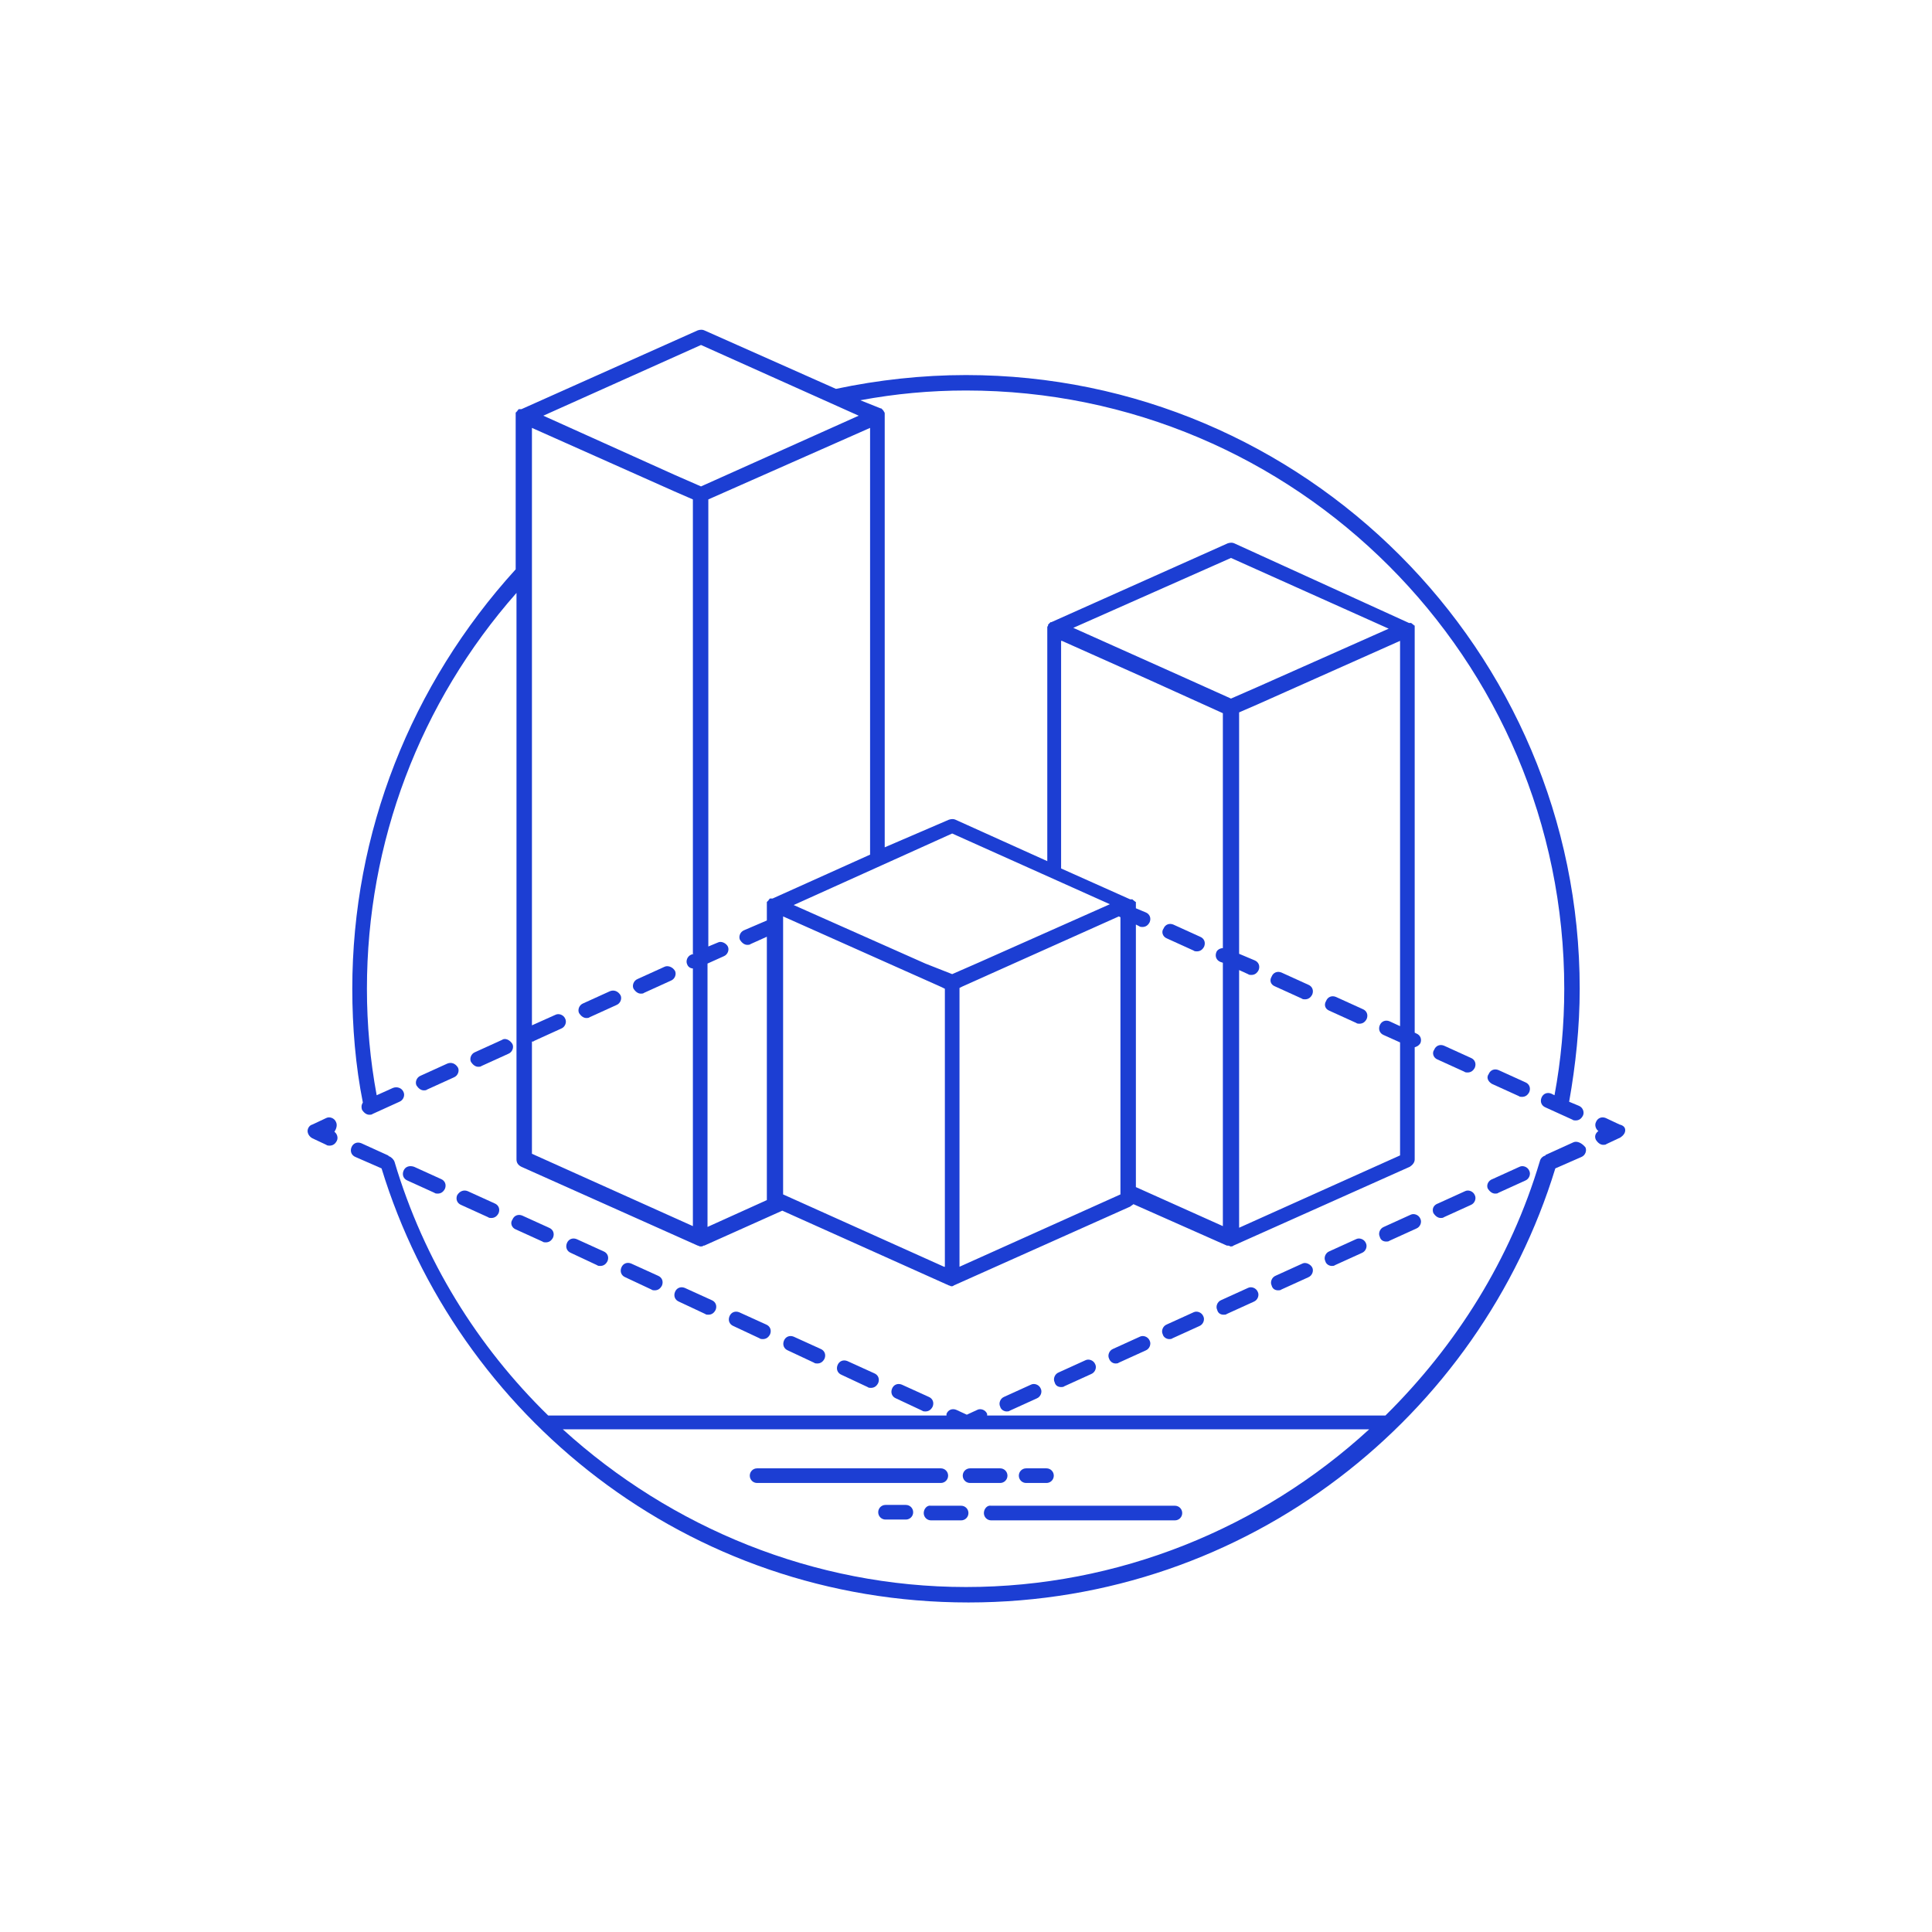
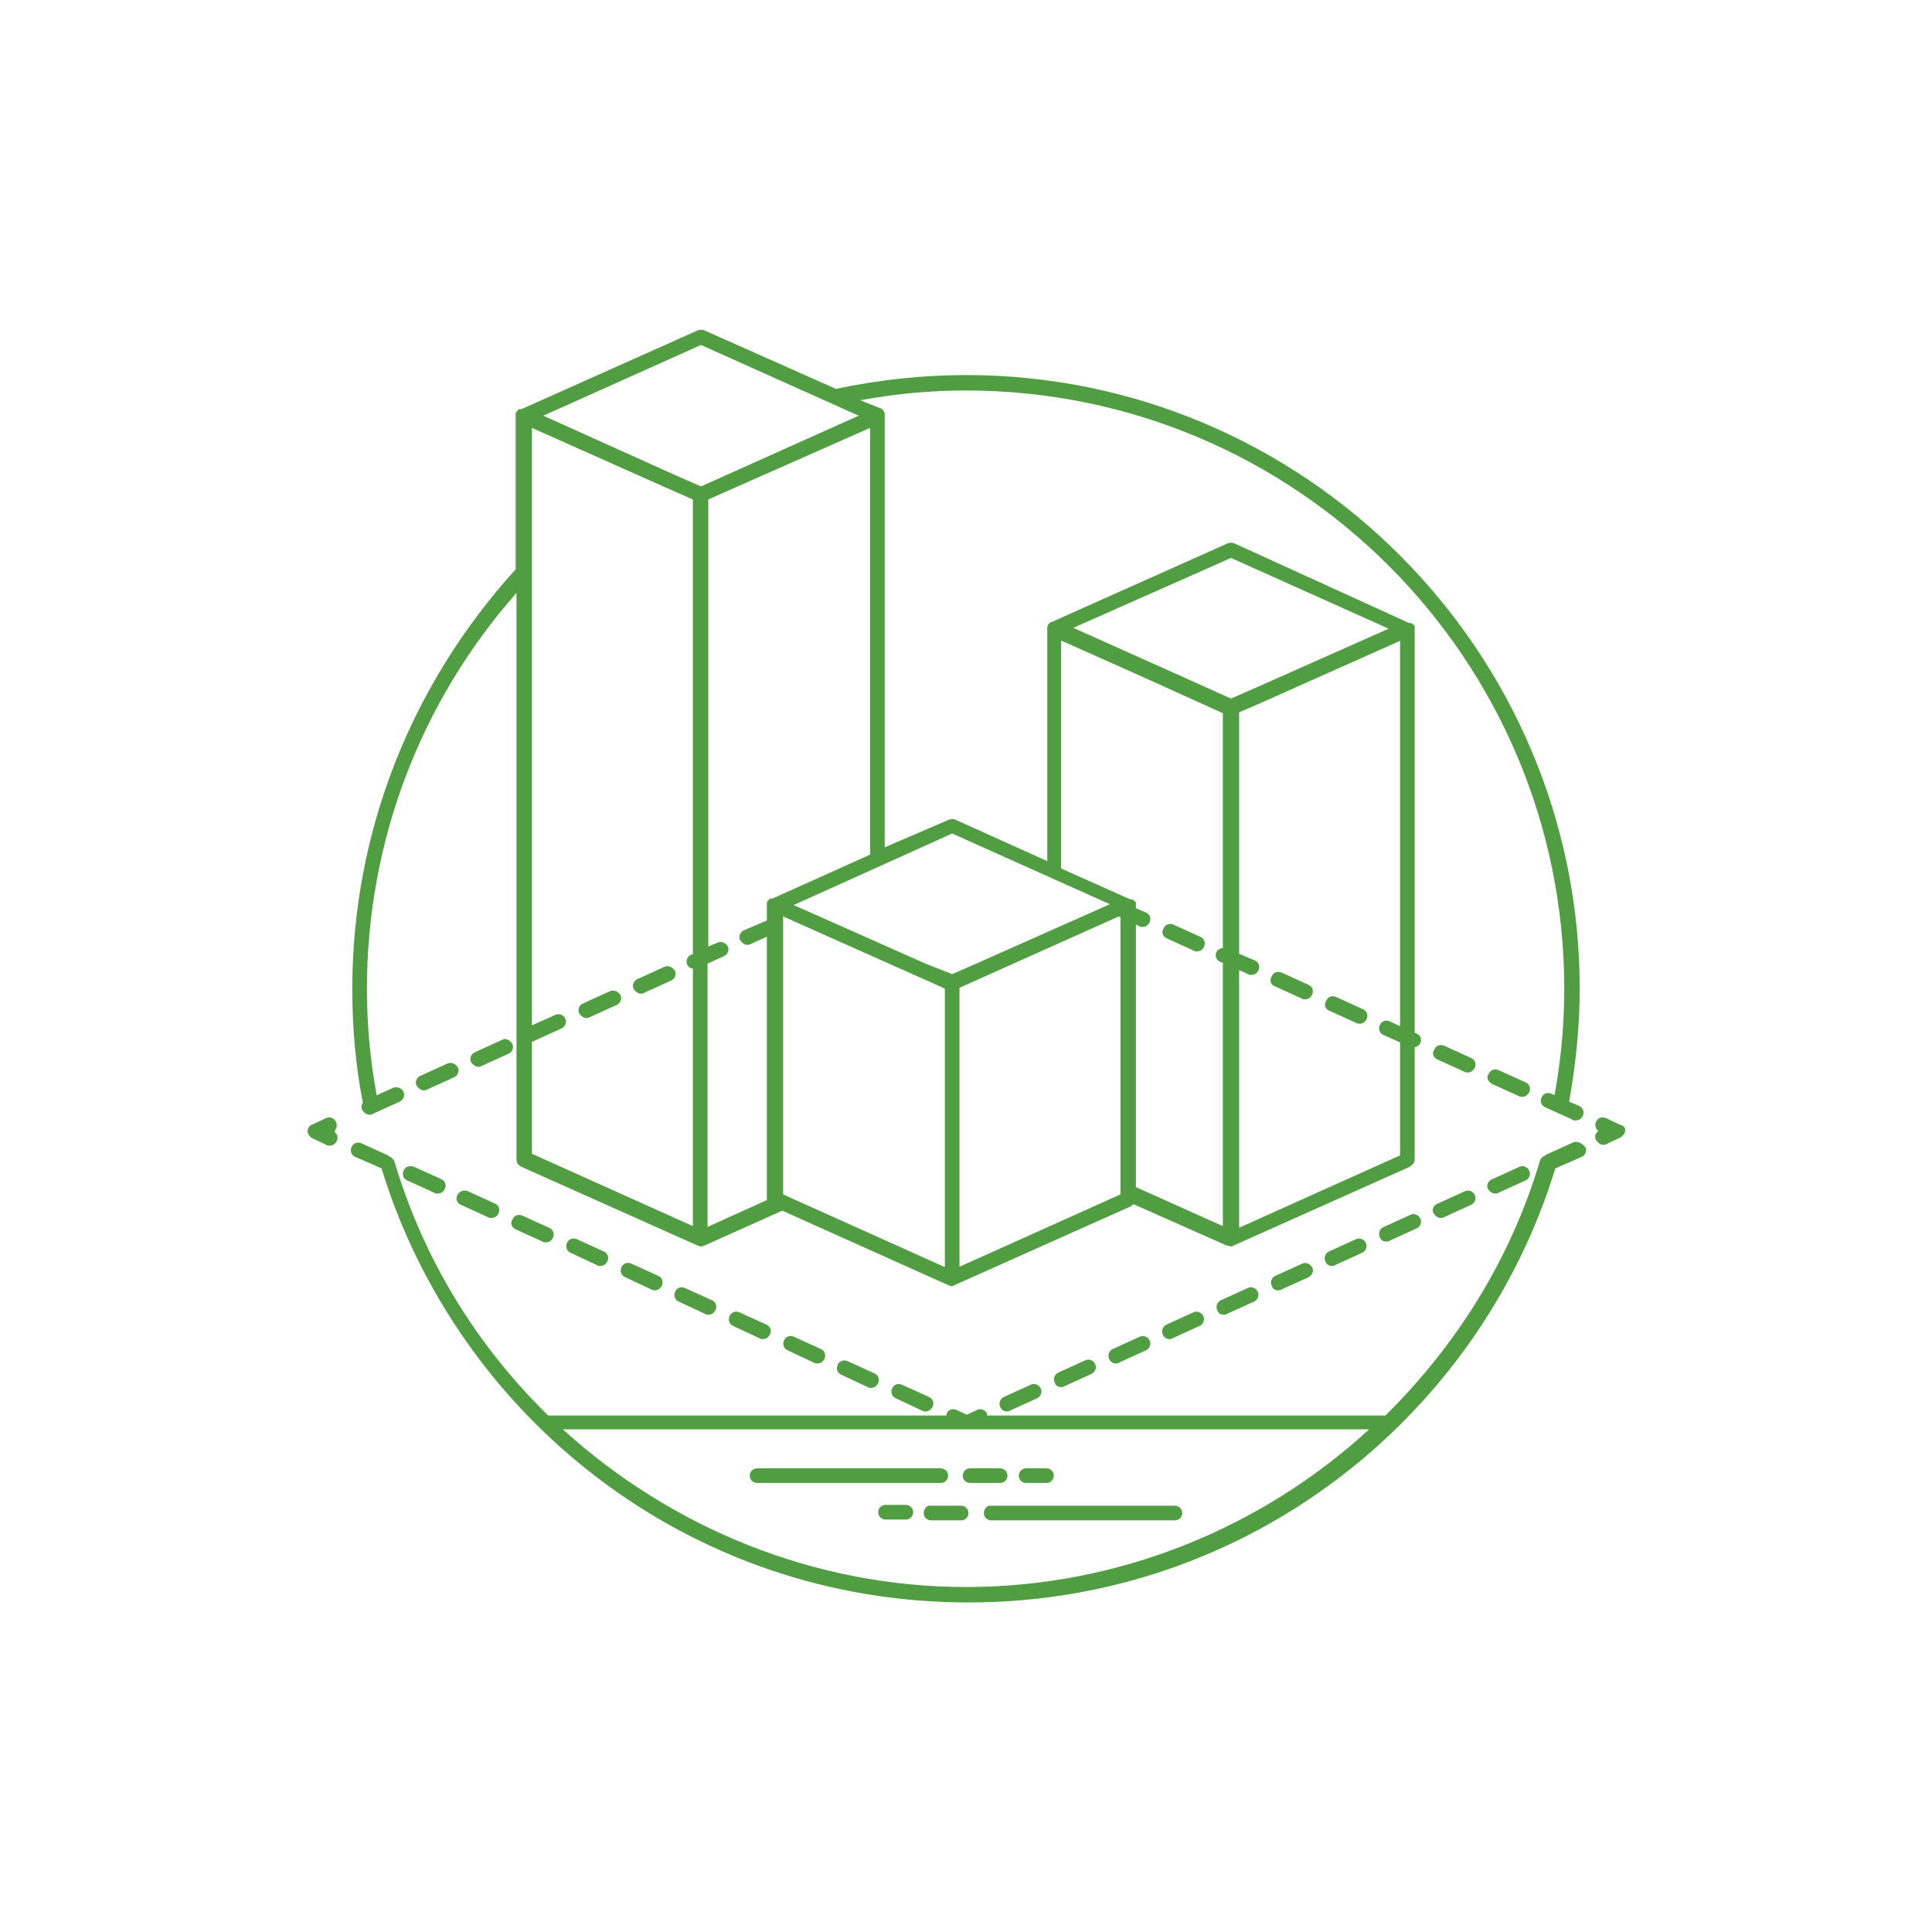
- <svg xmlns="http://www.w3.org/2000/svg" width="100" height="100">
-   <svg fill="#1c3ed3" transform="matrix(.69 0 0 .69 15.5 15.5)" viewBox="0 0 164 164">
-     <path d="M56.3 145.6h22.6c.5 0 .9-.4.9-.9s-.4-.9-.9-.9H56.3c-.5 0-.9.4-.9.9s.4.9.9.9zM82.5 145.6h3.7c.5 0 .9-.4.9-.9s-.4-.9-.9-.9h-3.7c-.5 0-.9.4-.9.9s.4.9.9.9zM89.4 145.6h2.5c.5 0 .9-.4.9-.9s-.4-.9-.9-.9h-2.5c-.5 0-.9.4-.9.9s.4.9.9.9zM84.2 149.3c0 .5.4.9.9.9h22.6c.5 0 .9-.4.9-.9s-.4-.9-.9-.9H85.1c-.5-.1-.9.4-.9.9zM76.8 149.3c0 .5.4.9.9.9h3.7c.5 0 .9-.4.9-.9s-.4-.9-.9-.9h-3.7c-.5-.1-.9.4-.9.9zM74.6 148.3h-2.5c-.5 0-.9.4-.9.9s.4.9.9.9h2.5c.5 0 .9-.4.9-.9s-.4-.9-.9-.9zM44.9 82.1l-3.3 1.5c-.5.2-.7.8-.5 1.2.2.3.5.6.9.6.1 0 .3 0 .4-.1l3.3-1.5c.5-.2.7-.8.5-1.2-.3-.5-.9-.7-1.3-.5zM24.9 91.1l-3.3 1.5c-.5.2-.7.8-.5 1.2.2.3.5.6.9.6.1 0 .3 0 .4-.1l3.3-1.5c.5-.2.7-.8.5-1.2-.3-.5-.9-.8-1.3-.5zM38.2 85.1l-3.3 1.5c-.5.2-.7.8-.5 1.2.2.3.5.6.9.6.1 0 .3 0 .4-.1l3.3-1.5c.5-.2.7-.8.5-1.2-.3-.5-.8-.7-1.3-.5zM18.2 94l-3.3 1.5c-.5.2-.7.8-.5 1.2.2.3.5.6.9.6.1 0 .3 0 .4-.1l3.3-1.5c.5-.2.7-.8.5-1.2-.3-.5-.8-.7-1.3-.5zM4.5 101.2c-.2-.5-.8-.7-1.2-.5l-1.7.8c-.4.1-.6.5-.6.8s.2.7.6.9l1.7.8c.1.1.3.1.4.1.4 0 .7-.2.9-.6.2-.4 0-.9-.3-1.1.2-.3.4-.8.2-1.2zM76.6 136.7c.1.1.3.1.4.1.4 0 .7-.2.9-.6.2-.5 0-1-.5-1.2l-3.3-1.5c-.5-.2-1 0-1.2.5-.2.5 0 1 .5 1.2l3.2 1.5zM56.6 127.8c.1.1.3.1.4.1.4 0 .7-.2.9-.6.2-.5 0-1-.5-1.2l-3.3-1.5c-.5-.2-1 0-1.2.5-.2.5 0 1 .5 1.2l3.2 1.5zM43.3 121.8c.1.1.3.1.4.1.4 0 .7-.2.9-.6.2-.5 0-1-.5-1.2l-3.3-1.5c-.5-.2-1 0-1.2.5-.2.5 0 1 .5 1.2l3.2 1.5zM63.3 130.8c.1.1.3.1.4.1.4 0 .7-.2.9-.6.2-.5 0-1-.5-1.2l-3.3-1.5c-.5-.2-1 0-1.2.5-.2.5 0 1 .5 1.2l3.2 1.5zM69.9 133.8c.1.1.3.1.4.1.4 0 .7-.2.9-.6.2-.5 0-1-.5-1.2l-3.3-1.5c-.5-.2-1 0-1.2.5s0 1 .5 1.2l3.2 1.5zM36.6 118.8c.1.1.3.1.4.1.4 0 .7-.2.9-.6.2-.5 0-1-.5-1.2l-3.3-1.5c-.5-.2-1 0-1.2.5-.2.5 0 1 .5 1.2l3.2 1.5zM26.6 114.4l3.3 1.5c.1.1.3.1.4.1.4 0 .7-.2.9-.6.2-.5 0-1-.5-1.2l-3.3-1.5c-.5-.2-1 0-1.2.5-.3.4-.1 1 .4 1.2zM19.4 110.2c-.2.5 0 1 .5 1.2l3.3 1.5c.1.1.3.1.4.1.4 0 .7-.2.9-.6.2-.5 0-1-.5-1.2l-3.3-1.5c-.5-.2-1 0-1.3.5zM49.9 124.8c.1.1.3.1.4.1.4 0 .7-.2.9-.6.2-.5 0-1-.5-1.2l-3.3-1.5c-.5-.2-1 0-1.2.5-.2.5 0 1 .5 1.2l3.2 1.5zM12.8 107.2c-.2.5 0 1 .5 1.2l3.3 1.5c.1.1.3.1.4.1.4 0 .7-.2.9-.6.2-.5 0-1-.5-1.2l-3.3-1.5c-.6-.2-1.1 0-1.3.5z" />
-     <path d="M156.7 103.7l-3.3 1.5s-.1 0-.1.1c-.3.1-.6.3-.7.7-3.6 12.1-10.3 22.7-19 31.3h-49v-.2c-.2-.5-.8-.7-1.2-.5l-1.3.6-1.3-.6c-.5-.2-1 0-1.2.5v.2h-49c-8.7-8.5-15.3-19.1-18.9-31.2-.1-.3-.4-.6-.7-.7l-.1-.1-3.3-1.5c-.5-.2-1 0-1.2.5-.2.5 0 1 .5 1.2l3.2 1.4c9.3 30.4 37.6 53.4 72.2 53.4 34.5 0 62.9-23 72.2-53.4l3.2-1.4c.5-.2.7-.8.5-1.2-.5-.6-1.1-.8-1.5-.6zM82 158.4c-18.7 0-36.3-7.3-49.6-19.4h99.2c-13.3 12.2-30.9 19.4-49.6 19.4z" />
-     <path d="M113.7 124.9c.1 0 .3 0 .4-.1l3.3-1.5c.5-.2.7-.8.5-1.2-.2-.5-.8-.7-1.2-.5l-3.3 1.5c-.5.2-.7.8-.5 1.2.1.4.4.6.8.6zM120.4 121.9c.1 0 .3 0 .4-.1l3.3-1.5c.5-.2.7-.8.5-1.2s-.8-.7-1.2-.5l-3.3 1.5c-.5.2-.7.8-.5 1.2.1.4.4.6.8.6zM127 118.9c.1 0 .3 0 .4-.1l3.3-1.5c.5-.2.7-.8.5-1.2-.2-.5-.8-.7-1.2-.5l-3.3 1.5c-.5.2-.7.8-.5 1.2.1.4.5.6.8.6zM133.7 115.9c.1 0 .3 0 .4-.1l3.3-1.5c.5-.2.7-.8.5-1.2-.2-.5-.8-.7-1.2-.5l-3.3 1.5c-.5.2-.7.8-.5 1.2.1.4.4.6.8.6zM146.2 109.4c.2.3.5.6.9.6.1 0 .3 0 .4-.1l3.3-1.5c.5-.2.7-.8.5-1.2-.2-.5-.8-.7-1.2-.5l-3.3 1.5c-.6.2-.8.8-.6 1.2zM139.5 112.4c.2.3.5.6.9.6.1 0 .3 0 .4-.1l3.3-1.5c.5-.2.7-.8.5-1.2-.2-.5-.8-.7-1.2-.5l-3.3 1.5c-.6.2-.8.7-.6 1.2zM87 136.8c.1 0 .3 0 .4-.1l3.3-1.5c.5-.2.7-.8.5-1.2-.2-.5-.8-.7-1.2-.5l-3.3 1.5c-.5.2-.7.8-.5 1.2.1.4.5.6.8.6zM93.7 133.8c.1 0 .3 0 .4-.1l3.3-1.5c.5-.2.7-.8.5-1.2-.2-.5-.8-.7-1.2-.5l-3.3 1.5c-.5.2-.7.8-.5 1.2.1.4.4.6.8.6zM100.4 130.9c.1 0 .3 0 .4-.1l3.3-1.5c.5-.2.7-.8.5-1.2-.2-.5-.8-.7-1.2-.5l-3.3 1.5c-.5.2-.7.8-.5 1.2.1.3.4.6.8.6zM107 127.9c.1 0 .3 0 .4-.1l3.3-1.5c.5-.2.7-.8.5-1.2-.2-.5-.8-.7-1.2-.5l-3.3 1.5c-.5.2-.7.8-.5 1.2.1.4.5.6.8.6zM162.4 101.5l-1.7-.8c-.5-.2-1 0-1.2.5-.2.4 0 .9.3 1.1-.4.3-.5.7-.3 1.1.2.3.5.6.9.6.1 0 .3 0 .4-.1l1.7-.8c.3-.2.6-.5.6-.9s-.3-.6-.7-.7zM157.4 99.2l-1.2-.5c.8-4.5 1.3-9.2 1.3-13.9 0-41.6-33.9-75.5-75.5-75.5-5.4 0-10.8.6-16 1.7L49.8 3.8c-.2-.1-.5-.1-.8 0l-21.7 9.7h-.1-.1-.1s-.1 0-.1.1l-.1.1s0 .1-.1.1c0 0 0 .1-.1.1v19.3C13.7 47.4 6.5 65.6 6.5 84.8c0 4.7.4 9.5 1.3 14-.2.3-.2.6-.1.9.2.3.5.6.9.6.1 0 .3 0 .4-.1l3.3-1.5c.5-.2.7-.8.5-1.2-.2-.5-.8-.7-1.3-.5l-2 .9c-.8-4.3-1.2-8.7-1.2-13.1 0-18 6.5-35.2 18.4-48.7v69.7c0 .4.2.7.6.9l21.7 9.7c.1 0 .2.1.3.1h.1c.1 0 .2 0 .3-.1h.1l9.6-4.3 20.5 9.2c.1 0 .2.1.3.1.1 0 .2 0 .3-.1l21.7-9.7c.1-.1.3-.2.4-.3l11.5 5.1h.1c.1 0 .2 0 .3.1h.1c.1 0 .2 0 .3-.1l21.7-9.7c.3-.2.6-.5.6-.9V92c.3-.1.5-.2.7-.5.2-.5 0-1-.5-1.2l-.2-.1V40.5v-.2-.1c0-.1 0-.1-.1-.1 0 0 0-.1-.1-.1l-.1-.1s-.1 0-.1-.1h-.1-.1-.1L115 30c-.2-.1-.5-.1-.8 0l-21.7 9.7h-.1l-.1.1-.1.1-.1.1v.1c0 .1-.1.1-.1.2V69.1L80.7 64c-.2-.1-.5-.1-.8 0L72 67.4V14.3 14c0-.1-.1-.2-.1-.2 0-.1-.1-.1-.1-.2 0 0-.1 0-.1-.1 0 0-.1 0-.1-.1h-.1l-2.5-1c4.3-.8 8.6-1.2 13-1.2 40.6 0 73.6 33 73.6 73.6 0 4.4-.4 8.8-1.2 13.1l-.4-.2c-.5-.2-1 0-1.2.5-.2.5 0 1 .5 1.2l3.3 1.5c.1.1.3.1.4.1.4 0 .7-.2.9-.6.2-.4 0-1-.5-1.2zM48.5 80.5l-.3.1c-.5.2-.7.8-.5 1.2.1.3.4.5.7.5V114l-19.8-8.9V91.3c.1 0 .2 0 .3-.1l3.3-1.5c.5-.2.7-.8.5-1.2-.2-.5-.8-.7-1.2-.5l-2.9 1.3V15.8l17.5 7.8 2.3 1v55.9zm.9-57.5l-3.2-1.4L30 14.3l19.4-8.7 19.4 8.7L49.4 23zm29.9 96l-19.8-8.9V75.9L79 84.6l.4.2V119zm21.7-9.1v.2L81.2 119V84.7l.4-.2 19.2-8.6.2.1v33.9zm34.4-20.5l-1.3-.6c-.5-.2-1 0-1.2.5-.2.5 0 1 .5 1.2l2 .9v13.9l-19.8 8.9V82.5l1.1.5c.1.1.3.1.4.1.4 0 .7-.2.9-.6.2-.5 0-1-.5-1.2l-1.9-.8V50.8l2.3-1 17.5-7.8v47.4zm-20.8-57.6l19.4 8.7-16.2 7.2-3.2 1.4-6-2.7-13.4-6 19.4-8.6zM93.8 42l10.3 4.6 9.5 4.3v28.9c-.3 0-.7.2-.8.5-.2.5 0 1 .5 1.2l.3.1V114l-10.7-4.8V76.9l.4.2c.1.1.3.1.4.1.4 0 .7-.2.9-.6.2-.5 0-1-.5-1.2l-1.2-.5v-.4-.2-.1c0-.1 0-.1-.1-.1 0 0 0-.1-.1-.1l-.1-.1s-.1 0-.1-.1h-.1-.1-.1L93.7 70V42zM80.3 65.7l19.4 8.7-16.2 7.2-3.2 1.4-3.3-1.3-16.2-7.2 19.5-8.8zM70.2 15.8v52.5l-12 5.4h-.1-.1-.1s-.1 0-.1.1l-.1.1s0 .1-.1.1c0 0 0 .1-.1.1v2.3l-2.8 1.2c-.5.2-.7.8-.5 1.2.2.3.5.6.9.6.1 0 .3 0 .4-.1l2-.9v32.4l-7.3 3.3V81.7l2-.9c.5-.2.7-.8.5-1.2s-.8-.7-1.2-.5l-1.2.5v-55l19.9-8.8z" />
-     <path d="M106.7 78.6l3.3 1.5c.1.1.3.1.4.1.4 0 .7-.2.9-.6.2-.5 0-1-.5-1.2l-3.3-1.5c-.5-.2-1 0-1.2.5-.3.4-.1 1 .4 1.2zM120 84.5l3.3 1.5c.1.1.3.1.4.1.4 0 .7-.2.9-.6.2-.5 0-1-.5-1.2l-3.3-1.5c-.5-.2-1 0-1.2.5-.3.5-.1 1 .4 1.2zM140 93.5l3.3 1.5c.1.1.3.1.4.1.4 0 .7-.2.9-.6.2-.5 0-1-.5-1.2l-3.3-1.5c-.5-.2-1 0-1.2.5-.3.4-.1 1 .4 1.2zM126.7 87.5L130 89c.1.1.3.1.4.1.4 0 .7-.2.9-.6.2-.5 0-1-.5-1.2l-3.3-1.5c-.5-.2-1 0-1.2.5-.3.5-.1 1 .4 1.2zM146.7 96.5L150 98c.1.1.3.1.4.1.4 0 .7-.2.9-.6.2-.5 0-1-.5-1.2l-3.3-1.5c-.5-.2-1 0-1.2.5-.3.4-.1.9.4 1.2z" />
+ <svg xmlns="http://www.w3.org/2000/svg" id="svg12" version="1.1" height="100" width="100">
+   <defs id="defs16" />
+   <svg style="fill:#22840e;fill-opacity:0.788" id="svg10" version="1.1" viewBox="0 0 164 164" transform="matrix(.69 0 0 .69 15.5 15.5)" fill="#1c3ed3">
+     <path style="fill:#22840e;fill-opacity:0.788" id="path2" d="M56.3 145.6h22.6c.5 0 .9-.4.9-.9s-.4-.9-.9-.9H56.3c-.5 0-.9.4-.9.9s.4.9.9.9zM82.5 145.6h3.7c.5 0 .9-.4.9-.9s-.4-.9-.9-.9h-3.7c-.5 0-.9.4-.9.9s.4.9.9.9zM89.4 145.6h2.5c.5 0 .9-.4.9-.9s-.4-.9-.9-.9h-2.5c-.5 0-.9.4-.9.9s.4.9.9.9zM84.2 149.3c0 .5.4.9.9.9h22.6c.5 0 .9-.4.9-.9s-.4-.9-.9-.9H85.1c-.5-.1-.9.4-.9.9zM76.8 149.3c0 .5.4.9.9.9h3.7c.5 0 .9-.4.9-.9s-.4-.9-.9-.9h-3.7c-.5-.1-.9.4-.9.9zM74.6 148.3h-2.5c-.5 0-.9.4-.9.9s.4.9.9.9h2.5c.5 0 .9-.4.9-.9s-.4-.9-.9-.9zM44.9 82.1l-3.3 1.5c-.5.2-.7.8-.5 1.2.2.3.5.6.9.6.1 0 .3 0 .4-.1l3.3-1.5c.5-.2.7-.8.5-1.2-.3-.5-.9-.7-1.3-.5zM24.9 91.1l-3.3 1.5c-.5.2-.7.8-.5 1.2.2.3.5.6.9.6.1 0 .3 0 .4-.1l3.3-1.5c.5-.2.7-.8.5-1.2-.3-.5-.9-.8-1.3-.5zM38.2 85.1l-3.3 1.5c-.5.2-.7.8-.5 1.2.2.3.5.6.9.6.1 0 .3 0 .4-.1l3.3-1.5c.5-.2.7-.8.5-1.2-.3-.5-.8-.7-1.3-.5zM18.2 94l-3.3 1.5c-.5.2-.7.8-.5 1.2.2.3.5.6.9.6.1 0 .3 0 .4-.1l3.3-1.5c.5-.2.7-.8.5-1.2-.3-.5-.8-.7-1.3-.5zM4.5 101.2c-.2-.5-.8-.7-1.2-.5l-1.7.8c-.4.1-.6.5-.6.8s.2.7.6.9l1.7.8c.1.1.3.1.4.1.4 0 .7-.2.9-.6.2-.4 0-.9-.3-1.1.2-.3.4-.8.2-1.2zM76.6 136.7c.1.1.3.1.4.1.4 0 .7-.2.9-.6.2-.5 0-1-.5-1.2l-3.3-1.5c-.5-.2-1 0-1.2.5-.2.5 0 1 .5 1.2l3.2 1.5zM56.6 127.8c.1.1.3.1.4.1.4 0 .7-.2.9-.6.2-.5 0-1-.5-1.2l-3.3-1.5c-.5-.2-1 0-1.2.5-.2.5 0 1 .5 1.2l3.2 1.5zM43.3 121.8c.1.1.3.1.4.1.4 0 .7-.2.9-.6.2-.5 0-1-.5-1.2l-3.3-1.5c-.5-.2-1 0-1.2.5-.2.5 0 1 .5 1.2l3.2 1.5zM63.3 130.8c.1.1.3.1.4.1.4 0 .7-.2.9-.6.2-.5 0-1-.5-1.2l-3.3-1.5c-.5-.2-1 0-1.2.5-.2.5 0 1 .5 1.2l3.2 1.5zM69.9 133.8c.1.1.3.1.4.1.4 0 .7-.2.9-.6.2-.5 0-1-.5-1.2l-3.3-1.5c-.5-.2-1 0-1.2.5s0 1 .5 1.2l3.2 1.5zM36.6 118.8c.1.1.3.1.4.1.4 0 .7-.2.9-.6.2-.5 0-1-.5-1.2l-3.3-1.5c-.5-.2-1 0-1.2.5-.2.5 0 1 .5 1.2l3.2 1.5zM26.6 114.4l3.3 1.5c.1.1.3.1.4.1.4 0 .7-.2.9-.6.2-.5 0-1-.5-1.2l-3.3-1.5c-.5-.2-1 0-1.2.5-.3.4-.1 1 .4 1.2zM19.4 110.2c-.2.5 0 1 .5 1.2l3.3 1.5c.1.1.3.1.4.1.4 0 .7-.2.9-.6.2-.5 0-1-.5-1.2l-3.3-1.5c-.5-.2-1 0-1.3.5zM49.9 124.8c.1.1.3.1.4.1.4 0 .7-.2.9-.6.2-.5 0-1-.5-1.2l-3.3-1.5c-.5-.2-1 0-1.2.5-.2.5 0 1 .5 1.2l3.2 1.5zM12.8 107.2c-.2.5 0 1 .5 1.2l3.3 1.5c.1.1.3.1.4.1.4 0 .7-.2.9-.6.2-.5 0-1-.5-1.2l-3.3-1.5c-.6-.2-1.1 0-1.3.5z" />
+     <path style="fill:#22840e;fill-opacity:0.788" id="path4" d="M156.7 103.7l-3.3 1.5s-.1 0-.1.1c-.3.1-.6.3-.7.7-3.6 12.1-10.3 22.7-19 31.3h-49v-.2c-.2-.5-.8-.7-1.2-.5l-1.3.6-1.3-.6c-.5-.2-1 0-1.2.5v.2h-49c-8.7-8.5-15.3-19.1-18.9-31.2-.1-.3-.4-.6-.7-.7l-.1-.1-3.3-1.5c-.5-.2-1 0-1.2.5-.2.5 0 1 .5 1.2l3.2 1.4c9.3 30.4 37.6 53.4 72.2 53.4 34.5 0 62.9-23 72.2-53.4l3.2-1.4c.5-.2.7-.8.5-1.2-.5-.6-1.1-.8-1.5-.6zM82 158.4c-18.7 0-36.3-7.3-49.6-19.4h99.2c-13.3 12.2-30.9 19.4-49.6 19.4z" />
+     <path style="fill:#22840e;fill-opacity:0.788" id="path6" d="M113.7 124.9c.1 0 .3 0 .4-.1l3.3-1.5c.5-.2.7-.8.5-1.2-.2-.5-.8-.7-1.2-.5l-3.3 1.5c-.5.2-.7.8-.5 1.2.1.4.4.6.8.6zM120.4 121.9c.1 0 .3 0 .4-.1l3.3-1.5c.5-.2.7-.8.5-1.2s-.8-.7-1.2-.5l-3.3 1.5c-.5.2-.7.8-.5 1.2.1.4.4.6.8.6zM127 118.9c.1 0 .3 0 .4-.1l3.3-1.5c.5-.2.7-.8.5-1.2-.2-.5-.8-.7-1.2-.5l-3.3 1.5c-.5.2-.7.8-.5 1.2.1.4.5.6.8.6zM133.7 115.9c.1 0 .3 0 .4-.1l3.3-1.5c.5-.2.7-.8.5-1.2-.2-.5-.8-.7-1.2-.5l-3.3 1.5c-.5.2-.7.8-.5 1.2.1.4.4.6.8.6zM146.2 109.4c.2.3.5.6.9.6.1 0 .3 0 .4-.1l3.3-1.5c.5-.2.7-.8.5-1.2-.2-.5-.8-.7-1.2-.5l-3.3 1.5c-.6.2-.8.8-.6 1.2zM139.5 112.4c.2.3.5.6.9.6.1 0 .3 0 .4-.1l3.3-1.5c.5-.2.7-.8.5-1.2-.2-.5-.8-.7-1.2-.5l-3.3 1.5c-.6.2-.8.7-.6 1.2zM87 136.8c.1 0 .3 0 .4-.1l3.3-1.5c.5-.2.7-.8.5-1.2-.2-.5-.8-.7-1.2-.5l-3.3 1.5c-.5.2-.7.8-.5 1.2.1.4.5.6.8.6zM93.7 133.8c.1 0 .3 0 .4-.1l3.3-1.5c.5-.2.7-.8.5-1.2-.2-.5-.8-.7-1.2-.5l-3.3 1.5c-.5.2-.7.8-.5 1.2.1.4.4.6.8.6zM100.4 130.9c.1 0 .3 0 .4-.1l3.3-1.5c.5-.2.7-.8.5-1.2-.2-.5-.8-.7-1.2-.5l-3.3 1.5c-.5.2-.7.8-.5 1.2.1.3.4.6.8.6zM107 127.9c.1 0 .3 0 .4-.1l3.3-1.5c.5-.2.7-.8.5-1.2-.2-.5-.8-.7-1.2-.5l-3.3 1.5c-.5.2-.7.8-.5 1.2.1.4.5.6.8.6zM162.4 101.5l-1.7-.8c-.5-.2-1 0-1.2.5-.2.4 0 .9.3 1.1-.4.3-.5.7-.3 1.1.2.3.5.6.9.6.1 0 .3 0 .4-.1l1.7-.8c.3-.2.6-.5.6-.9s-.3-.6-.7-.7zM157.4 99.2l-1.2-.5c.8-4.5 1.3-9.2 1.3-13.9 0-41.6-33.9-75.5-75.5-75.5-5.4 0-10.8.6-16 1.7L49.8 3.8c-.2-.1-.5-.1-.8 0l-21.7 9.7h-.1-.1-.1s-.1 0-.1.1l-.1.1s0 .1-.1.1c0 0 0 .1-.1.1v19.3C13.7 47.4 6.5 65.6 6.5 84.8c0 4.7.4 9.5 1.3 14-.2.3-.2.6-.1.9.2.3.5.6.9.6.1 0 .3 0 .4-.1l3.3-1.5c.5-.2.7-.8.5-1.2-.2-.5-.8-.7-1.3-.5l-2 .9c-.8-4.3-1.2-8.7-1.2-13.1 0-18 6.5-35.2 18.4-48.7v69.7c0 .4.2.7.6.9l21.7 9.7c.1 0 .2.1.3.1h.1c.1 0 .2 0 .3-.1h.1l9.6-4.3 20.5 9.2c.1 0 .2.1.3.1.1 0 .2 0 .3-.1l21.7-9.7c.1-.1.3-.2.4-.3l11.5 5.1h.1c.1 0 .2 0 .3.1h.1c.1 0 .2 0 .3-.1l21.7-9.7c.3-.2.6-.5.6-.9V92c.3-.1.5-.2.7-.5.2-.5 0-1-.5-1.2l-.2-.1V40.5v-.2-.1c0-.1 0-.1-.1-.1 0 0 0-.1-.1-.1l-.1-.1s-.1 0-.1-.1h-.1-.1-.1L115 30c-.2-.1-.5-.1-.8 0l-21.7 9.7h-.1l-.1.1-.1.1-.1.1v.1c0 .1-.1.1-.1.2V69.1L80.7 64c-.2-.1-.5-.1-.8 0L72 67.4V14.3 14c0-.1-.1-.2-.1-.2 0-.1-.1-.1-.1-.2 0 0-.1 0-.1-.1 0 0-.1 0-.1-.1h-.1l-2.5-1c4.3-.8 8.6-1.2 13-1.2 40.6 0 73.6 33 73.6 73.6 0 4.4-.4 8.8-1.2 13.1l-.4-.2c-.5-.2-1 0-1.2.5-.2.5 0 1 .5 1.2l3.3 1.5c.1.1.3.1.4.1.4 0 .7-.2.9-.6.2-.4 0-1-.5-1.2zM48.5 80.5l-.3.1c-.5.2-.7.8-.5 1.2.1.3.4.5.7.5V114l-19.8-8.9V91.3c.1 0 .2 0 .3-.1l3.3-1.5c.5-.2.7-.8.5-1.2-.2-.5-.8-.7-1.2-.5l-2.9 1.3V15.8l17.5 7.8 2.3 1v55.9zm.9-57.5l-3.2-1.4L30 14.3l19.4-8.7 19.4 8.7L49.4 23zm29.9 96l-19.8-8.9V75.9L79 84.6l.4.2V119zm21.7-9.1v.2L81.2 119V84.7l.4-.2 19.2-8.6.2.1v33.9zm34.4-20.5l-1.3-.6c-.5-.2-1 0-1.2.5-.2.5 0 1 .5 1.2l2 .9v13.9l-19.8 8.9V82.5l1.1.5c.1.1.3.1.4.1.4 0 .7-.2.9-.6.2-.5 0-1-.5-1.2l-1.9-.8V50.8l2.3-1 17.5-7.8v47.4zm-20.8-57.6l19.4 8.7-16.2 7.2-3.2 1.4-6-2.7-13.4-6 19.4-8.6zM93.8 42l10.3 4.6 9.5 4.3v28.9c-.3 0-.7.2-.8.5-.2.5 0 1 .5 1.2l.3.1V114l-10.7-4.8V76.9l.4.2c.1.1.3.1.4.1.4 0 .7-.2.9-.6.2-.5 0-1-.5-1.2l-1.2-.5v-.4-.2-.1c0-.1 0-.1-.1-.1 0 0 0-.1-.1-.1l-.1-.1s-.1 0-.1-.1h-.1-.1-.1L93.7 70V42zM80.3 65.7l19.4 8.7-16.2 7.2-3.2 1.4-3.3-1.3-16.2-7.2 19.5-8.8zM70.2 15.8v52.5l-12 5.4h-.1-.1-.1s-.1 0-.1.1l-.1.1s0 .1-.1.1c0 0 0 .1-.1.1v2.3l-2.8 1.2c-.5.2-.7.8-.5 1.2.2.3.5.6.9.6.1 0 .3 0 .4-.1l2-.9v32.4l-7.3 3.3V81.7l2-.9c.5-.2.7-.8.5-1.2s-.8-.7-1.2-.5l-1.2.5v-55l19.9-8.8z" />
+     <path style="fill:#22840e;fill-opacity:0.788" id="path8" d="M106.7 78.6l3.3 1.5c.1.1.3.1.4.1.4 0 .7-.2.9-.6.2-.5 0-1-.5-1.2l-3.3-1.5c-.5-.2-1 0-1.2.5-.3.4-.1 1 .4 1.2zM120 84.5l3.3 1.5c.1.1.3.1.4.1.4 0 .7-.2.9-.6.2-.5 0-1-.5-1.2l-3.3-1.5c-.5-.2-1 0-1.2.5-.3.5-.1 1 .4 1.2zM140 93.5l3.3 1.5c.1.1.3.1.4.1.4 0 .7-.2.9-.6.2-.5 0-1-.5-1.2l-3.3-1.5c-.5-.2-1 0-1.2.5-.3.4-.1 1 .4 1.2zM126.7 87.5L130 89c.1.1.3.1.4.1.4 0 .7-.2.9-.6.2-.5 0-1-.5-1.2l-3.3-1.5c-.5-.2-1 0-1.2.5-.3.5-.1 1 .4 1.2zM146.7 96.5L150 98c.1.1.3.1.4.1.4 0 .7-.2.9-.6.2-.5 0-1-.5-1.2l-3.3-1.5c-.5-.2-1 0-1.2.5-.3.4-.1.9.4 1.2z" />
  </svg>
</svg>
